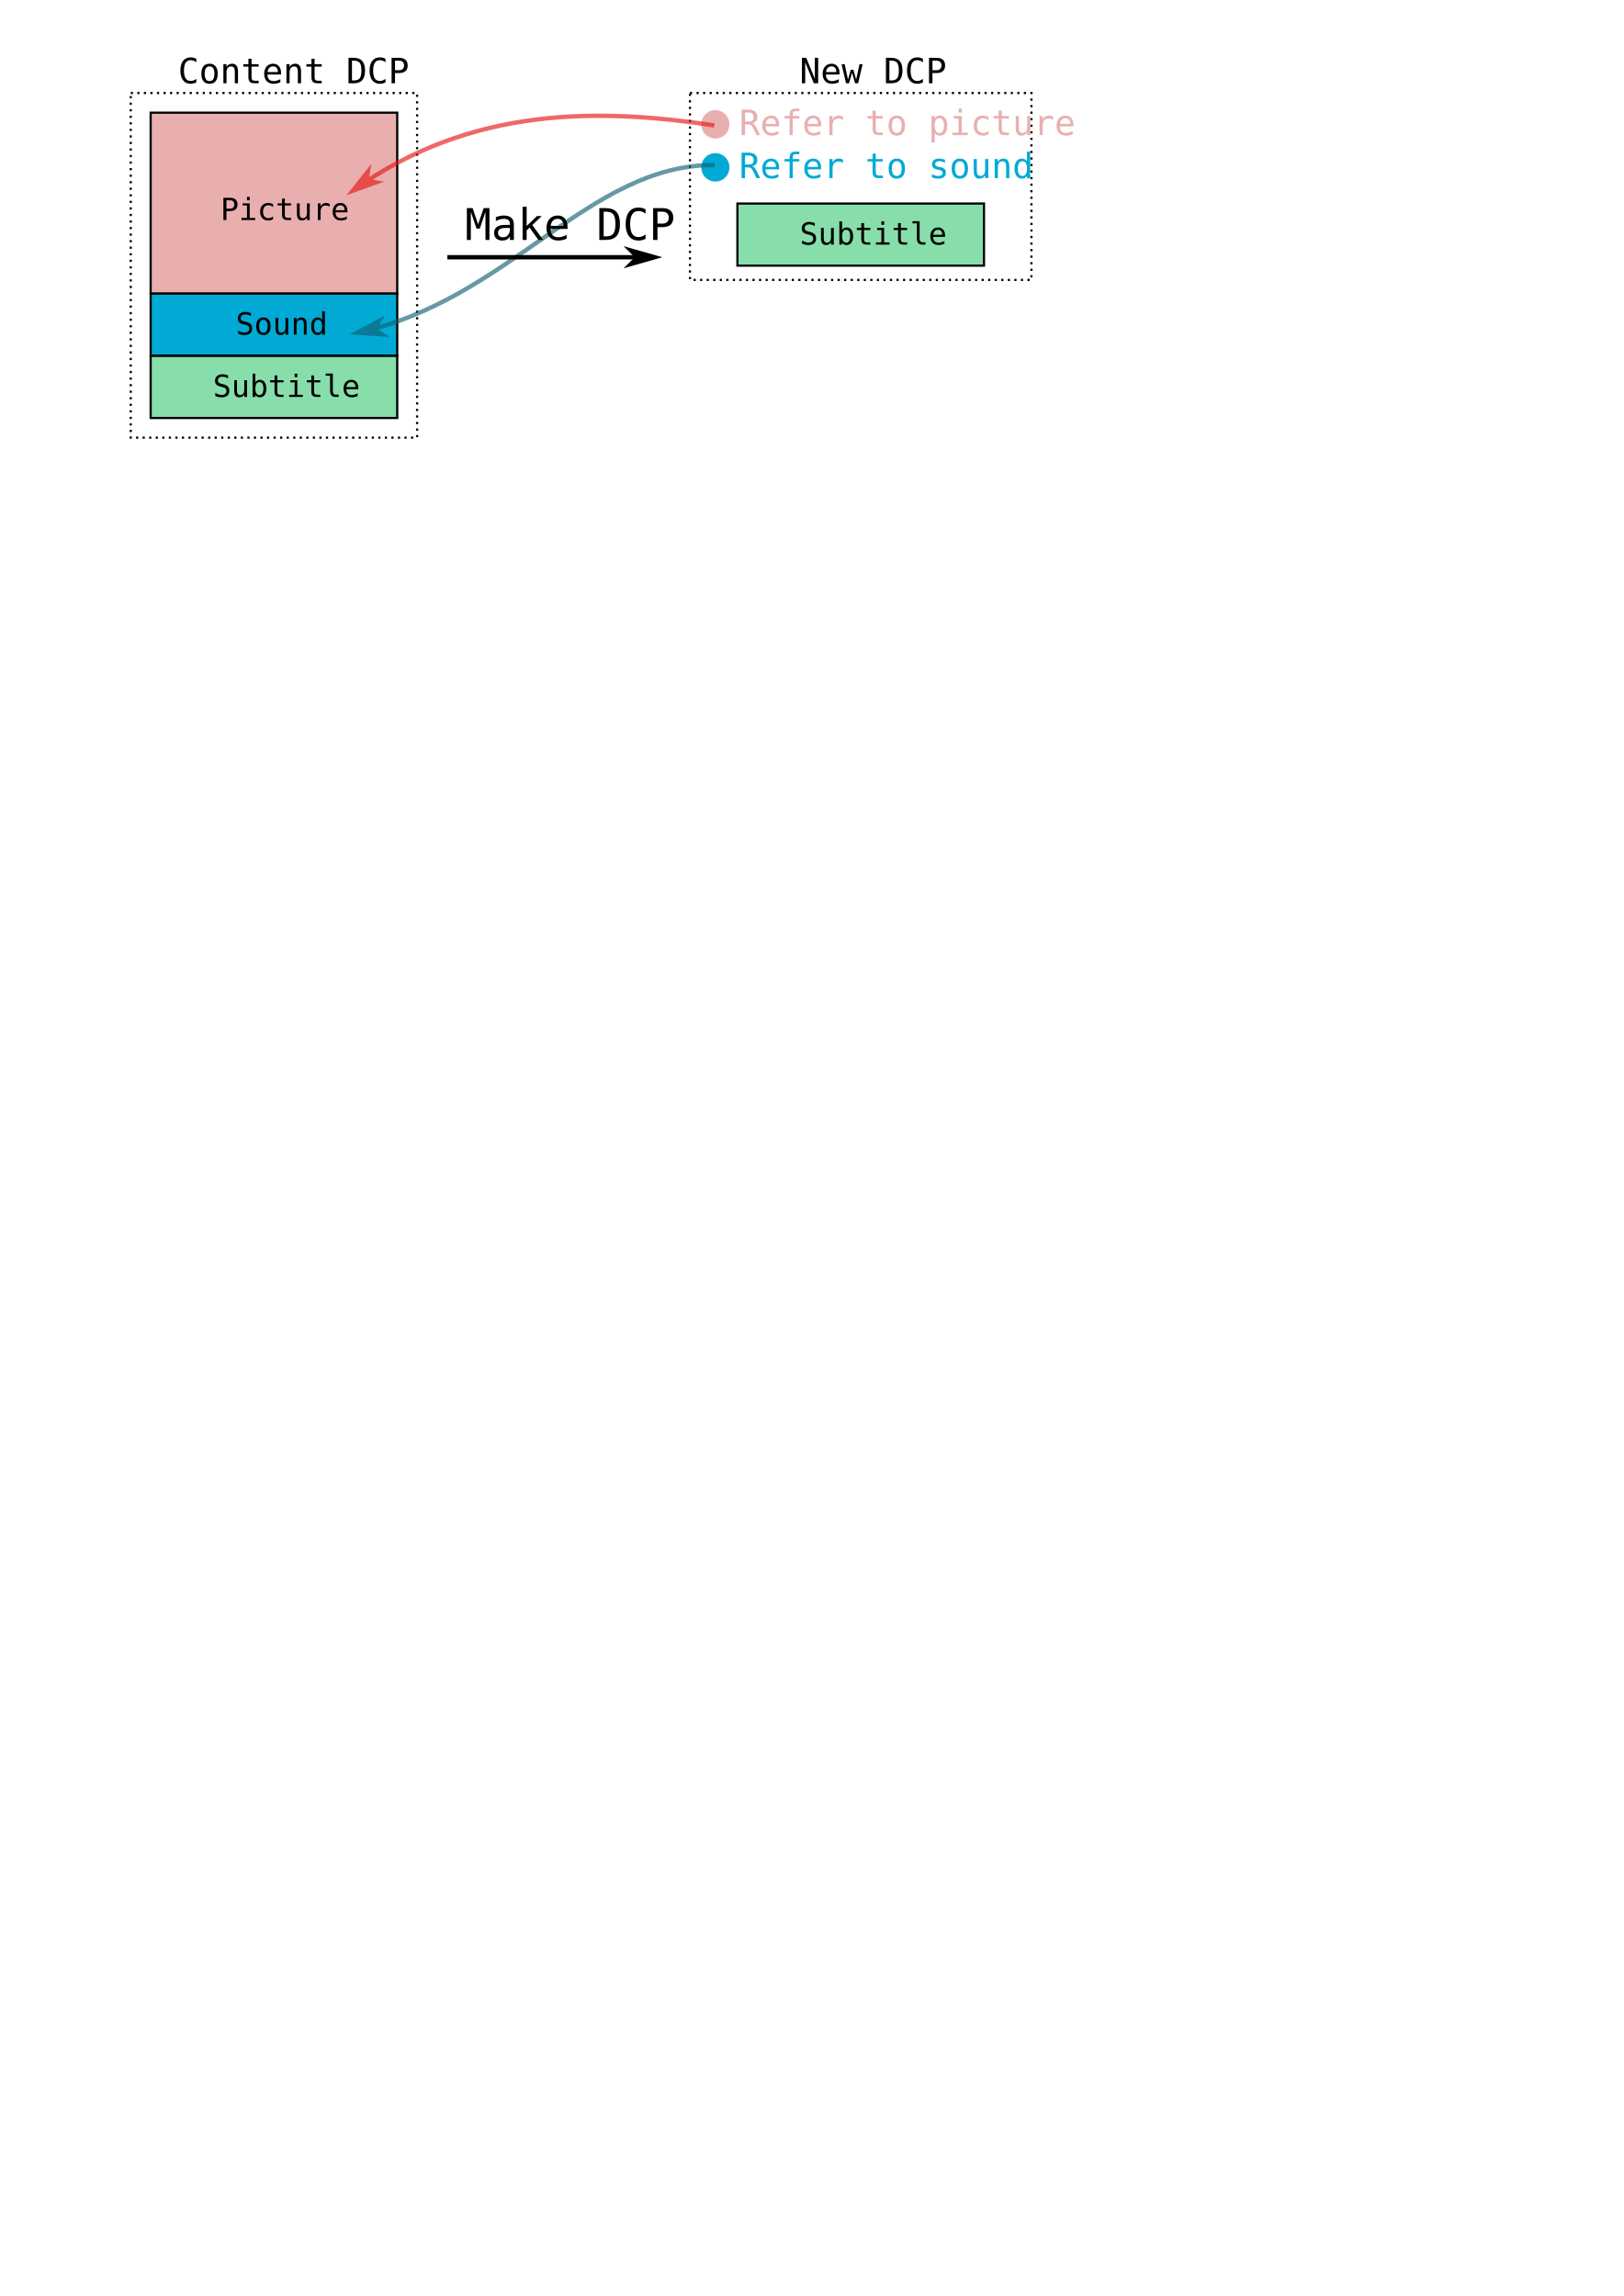
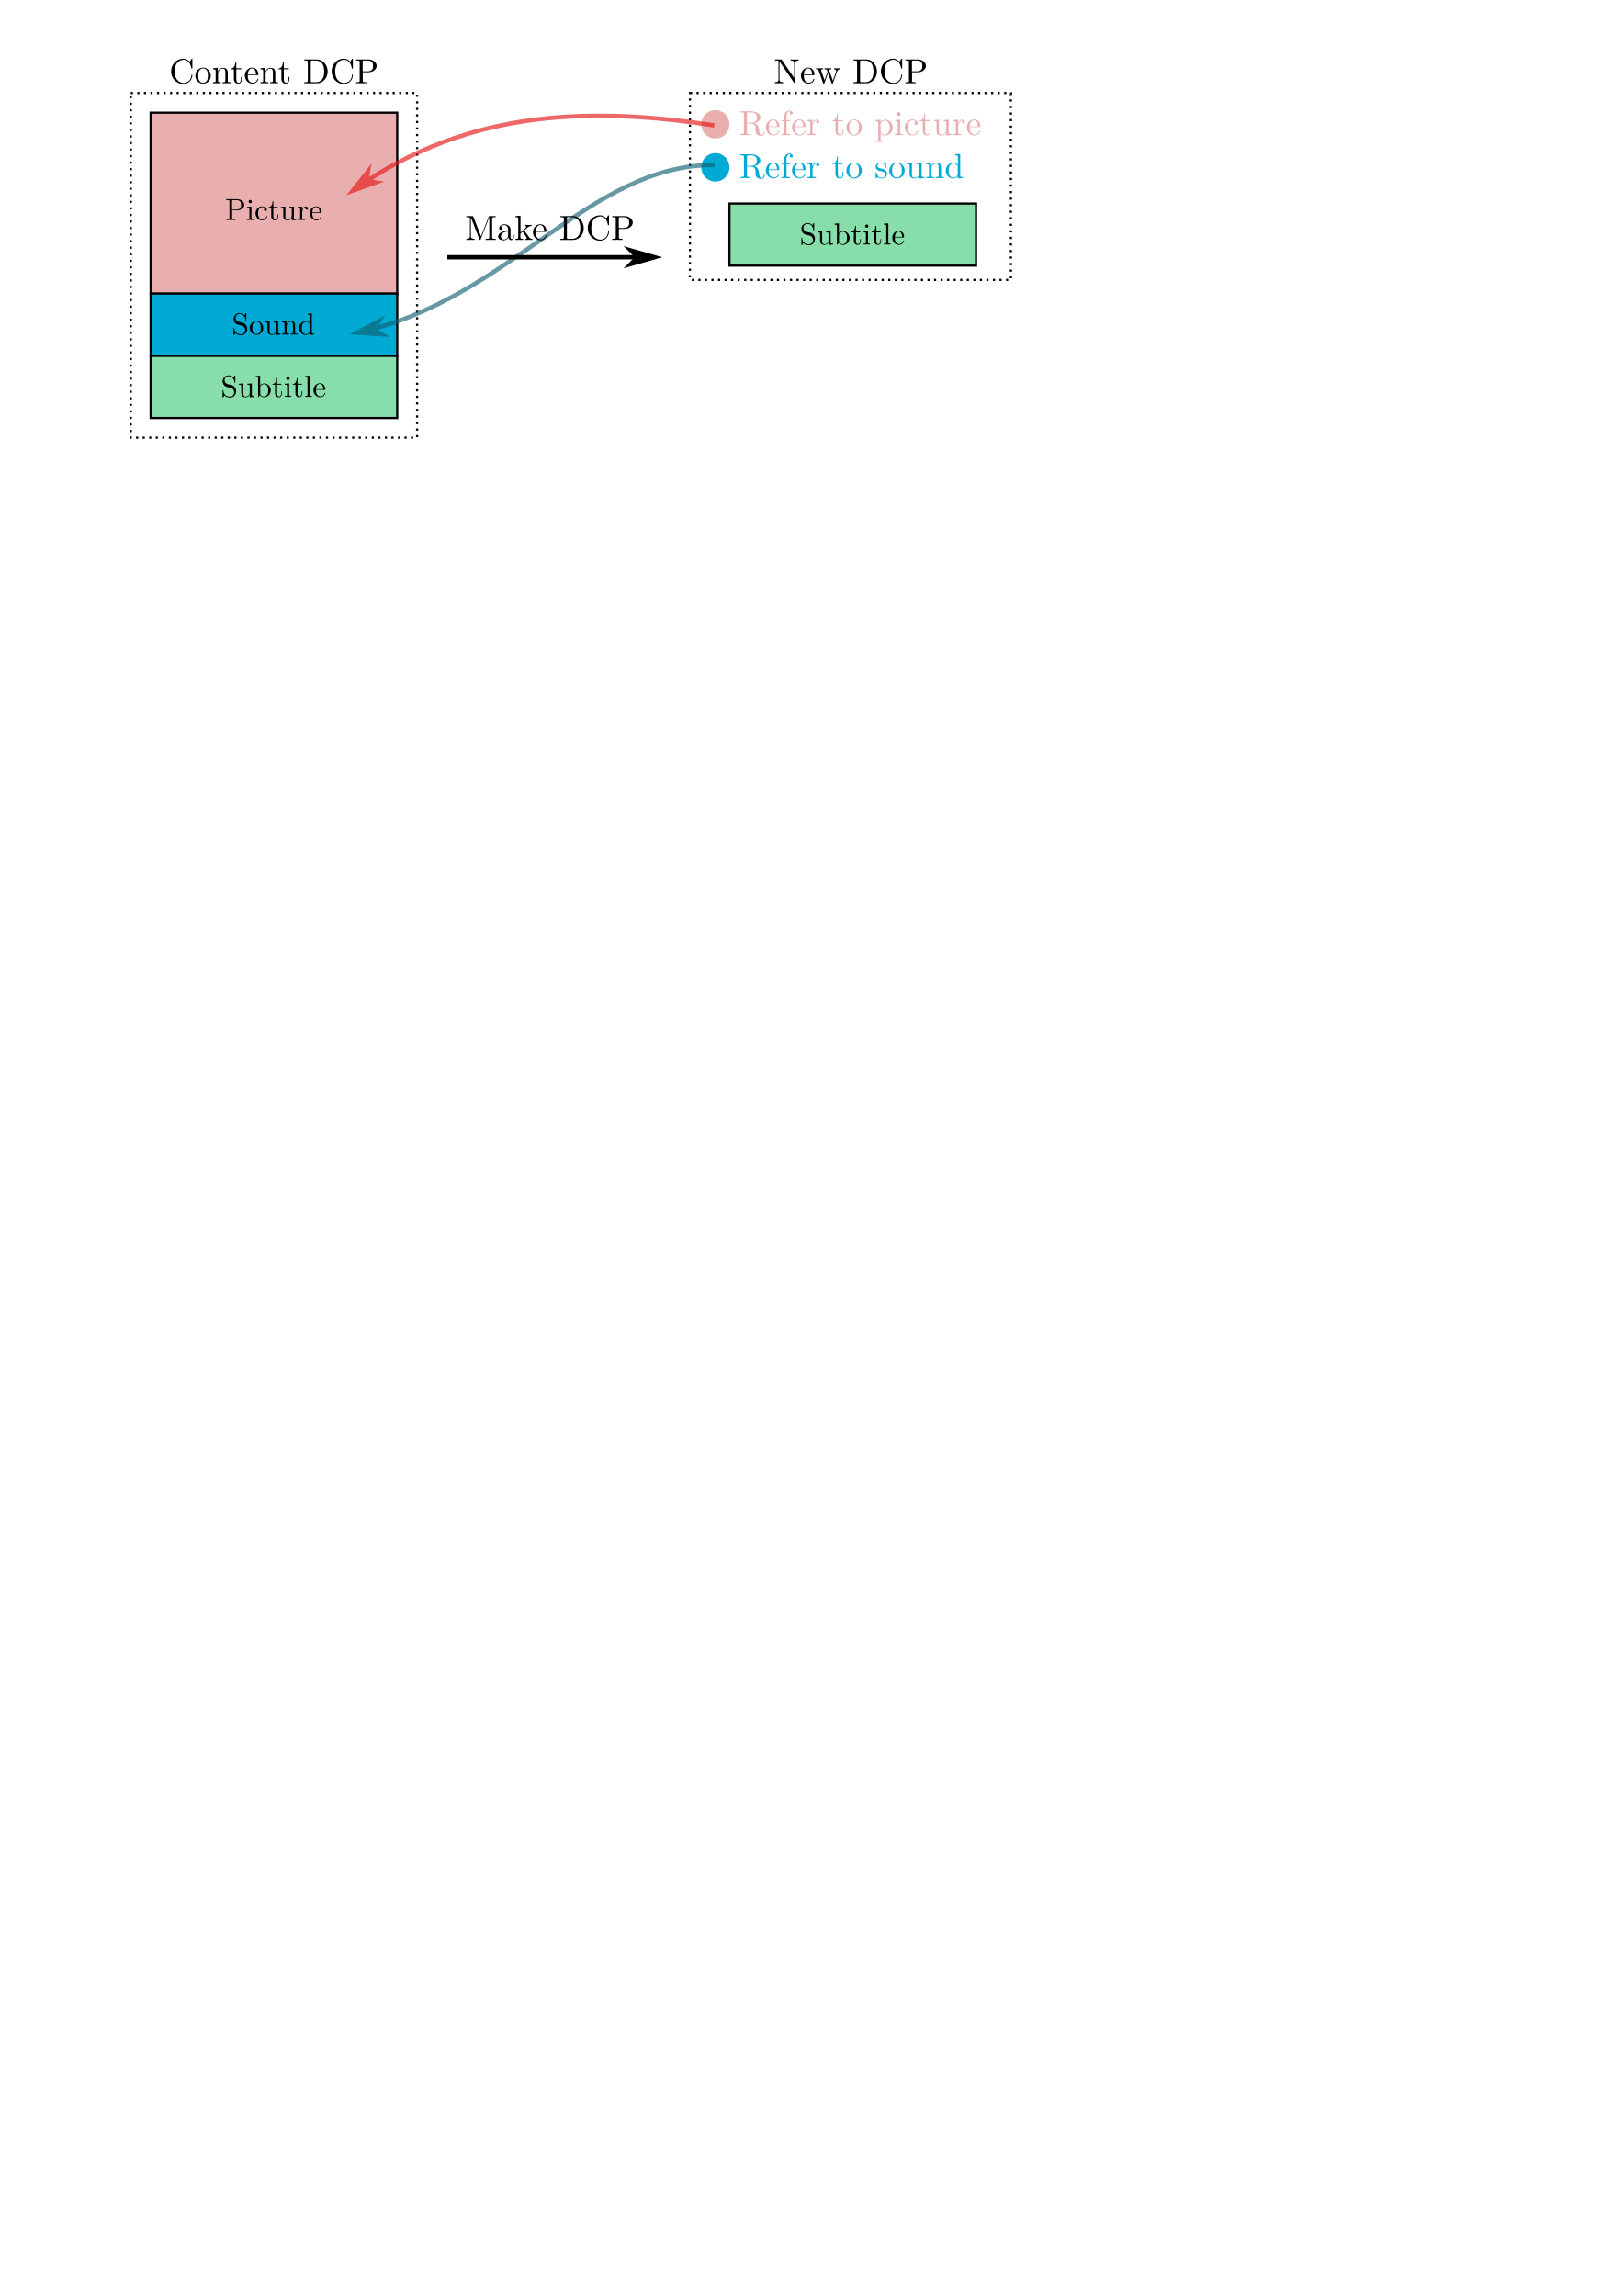
<svg xmlns="http://www.w3.org/2000/svg" xmlns:xlink="http://www.w3.org/1999/xlink" width="744.094" height="1052.362" id="svg2" version="1.1">
  <defs id="defs4">
    <linearGradient id="linearGradient5267">
      <stop style="stop-color:#000000;stop-opacity:1;" offset="0" id="stop5269" />
      <stop style="stop-color:#000000;stop-opacity:0;" offset="1" id="stop5271" />
    </linearGradient>
    <marker orient="auto" refY="0.0" refX="0.0" id="Arrow1Mend" style="overflow:visible;">
      <path id="path3997" d="M 0.0,0.0 L 5.0,-5.0 L -12.5,0.0 L 5.0,5.0 L 0.0,0.0 z " style="fill-rule:evenodd;stroke:#000000;stroke-width:1.0pt;" transform="scale(0.4) rotate(180) translate(10,0)" />
    </marker>
    <linearGradient xlink:href="#linearGradient5267" id="linearGradient5275" x1="339.12" y1="76.396" x2="450.376" y2="76.396" gradientUnits="userSpaceOnUse" />
    <marker orient="auto" refY="0.0" refX="0.0" id="Arrow1Mendd" style="overflow:visible;">
      <path id="path5857" d="M 0.0,0.0 L 5.0,-5.0 L -12.5,0.0 L 5.0,5.0 L 0.0,0.0 z " style="stroke:#e61212;stroke-width:1.0pt;fill:#e61212;fill-rule:evenodd" transform="scale(0.4) rotate(180) translate(10,0)" />
    </marker>
    <marker orient="auto" refY="0" refX="0" id="Arrow1Mendd-8" style="overflow:visible">
      <path id="path5857-5" d="M 0,0 5,-5 -12.5,0 5,5 0,0 z" style="fill:#e61212;fill-rule:evenodd;stroke:#e61212;stroke-width:1pt" transform="matrix(-0.4,0,0,-0.4,-4,0)" />
    </marker>
    <marker orient="auto" refY="0.0" refX="0.0" id="Arrow1MenddJ" style="overflow:visible;">
      <path id="path5969" d="M 0.0,0.0 L 5.0,-5.0 L -12.5,0.0 L 5.0,5.0 L 0.0,0.0 z " style="fill-rule:evenodd;stroke:#0f5e71;stroke-width:1.0pt;fill:#0f5e71" transform="scale(0.4) rotate(180) translate(10,0)" />
    </marker>
  </defs>
  <g id="layer1">
    <rect style="color:#000000;fill:#e9afaf;fill-opacity:1;stroke:#000000;stroke-width:1;stroke-linecap:butt;stroke-linejoin:miter;stroke-miterlimit:4;stroke-opacity:1;stroke-dasharray:none;stroke-dashoffset:0;marker:none;visibility:visible;display:inline;overflow:visible;enable-background:accumulate" id="rect2985" width="113" height="83" x="69.036" y="51.643" />
    <rect style="color:#000000;fill:#00aad4;fill-opacity:1;stroke:#000000;stroke-width:1;stroke-linecap:butt;stroke-linejoin:miter;stroke-miterlimit:4;stroke-opacity:1;stroke-dasharray:none;stroke-dashoffset:0;marker:none;visibility:visible;display:inline;overflow:visible;enable-background:accumulate" id="rect2985-7" width="113" height="28.471" x="69.036" y="134.555" />
    <rect style="color:#000000;fill:#87deaa;fill-opacity:1;stroke:#000000;stroke-width:1;stroke-linecap:butt;stroke-linejoin:miter;stroke-miterlimit:4;stroke-opacity:1;stroke-dasharray:none;stroke-dashoffset:0;marker:none;visibility:visible;display:inline;overflow:visible;enable-background:accumulate" id="rect2985-4" width="113" height="28.471" x="69.036" y="163.114" />
-     <text xml:space="preserve" style="font-size:14px;font-style:normal;font-variant:normal;font-weight:500;font-stretch:normal;line-height:125%;letter-spacing:0px;word-spacing:0px;fill:#000000;fill-opacity:1;stroke:none;font-family:Inconsolata;-inkscape-font-specification:Inconsolata Medium" x="101.036" y="100.859" id="text3784">
-       <tspan id="tspan3786" x="101.036" y="100.859">Picture</tspan>
+     <text xml:space="preserve" style="font-size:14px;font-style:normal;font-variant:normal;font-weight:500;font-stretch:normal;line-height:125%;letter-spacing:0px;word-spacing:0px;fill:#000000;fill-opacity:1;stroke:none;font-family:latin modern roman;-inkscape-font-specification:latin modern roman" x="103.204" y="100.859" id="text3784">
+       <tspan id="tspan3786" x="103.204" y="100.859">Picture</tspan>
    </text>
-     <text xml:space="preserve" style="font-size:14px;font-style:normal;font-variant:normal;font-weight:500;font-stretch:normal;line-height:125%;letter-spacing:0px;word-spacing:0px;fill:#000000;fill-opacity:1;stroke:none;font-family:Inconsolata;-inkscape-font-specification:Inconsolata Medium" x="108.05" y="153.354" id="text3788">
-       <tspan id="tspan3790" x="108.05" y="153.354">Sound</tspan>
+     <text xml:space="preserve" style="font-size:14px;font-style:normal;font-variant:normal;font-weight:500;font-stretch:normal;line-height:125%;letter-spacing:0px;word-spacing:0px;fill:#000000;fill-opacity:1;stroke:none;font-family:latin modern roman;-inkscape-font-specification:latin modern roman" x="106.265" y="153.354" id="text3788">
+       <tspan id="tspan3790" x="106.265" y="153.354">Sound</tspan>
    </text>
-     <text xml:space="preserve" style="font-size:14px;font-style:normal;font-variant:normal;font-weight:500;font-stretch:normal;line-height:125%;letter-spacing:0px;word-spacing:0px;fill:#000000;fill-opacity:1;stroke:none;font-family:Inconsolata;-inkscape-font-specification:Inconsolata Medium" x="97.585" y="181.921" id="text3792">
-       <tspan id="tspan3794" x="97.585" y="181.921">Subtitle</tspan>
+     <text xml:space="preserve" style="font-size:14px;font-style:normal;font-variant:normal;font-weight:500;font-stretch:normal;line-height:125%;letter-spacing:0px;word-spacing:0px;fill:#000000;fill-opacity:1;stroke:none;font-family:latin modern roman;-inkscape-font-specification:latin modern roman" x="101.225" y="181.921" id="text3792">
+       <tspan id="tspan3794" x="101.225" y="181.921">Subtitle</tspan>
    </text>
    <rect style="color:#000000;fill:none;stroke:#000000;stroke-width:1;stroke-linecap:butt;stroke-linejoin:miter;stroke-miterlimit:4;stroke-opacity:1;stroke-dasharray:1, 2;stroke-dashoffset:0;marker:none;visibility:visible;display:inline;overflow:visible;enable-background:accumulate" id="rect3807" width="131.231" height="157.972" x="59.92" y="42.628" />
-     <text xml:space="preserve" style="font-size:16px;font-style:normal;font-variant:normal;font-weight:500;font-stretch:normal;line-height:125%;letter-spacing:0px;word-spacing:0px;fill:#000000;fill-opacity:1;stroke:none;font-family:Inconsolata;-inkscape-font-specification:Inconsolata Medium" x="81.576" y="38.171" id="text3821">
-       <tspan id="tspan3823" x="81.576" y="38.171">Content DCP</tspan>
+     <text xml:space="preserve" style="font-size:16px;font-style:normal;font-variant:normal;font-weight:500;font-stretch:normal;line-height:125%;letter-spacing:0px;word-spacing:0px;fill:#000000;fill-opacity:1;stroke:none;font-family:latin modern roman;-inkscape-font-specification:latin modern roman" x="77.518" y="38.171" id="text3821">
+       <tspan id="tspan3823" x="77.518" y="38.171">Content DCP</tspan>
    </text>
-     <g id="g4604" transform="translate(12.62788,43.57851)">
-       <rect y="49.711" x="325.307" height="28.471" width="113" id="rect2985-4-7" style="color:#000000;fill:#87deaa;fill-opacity:1;stroke:#000000;stroke-width:1;stroke-linecap:butt;stroke-linejoin:miter;stroke-miterlimit:4;stroke-opacity:1;stroke-dasharray:none;stroke-dashoffset:0;marker:none;visibility:visible;display:inline;overflow:visible;enable-background:accumulate" />
-       <text id="text3792-5" y="68.518" x="353.856" style="font-size:14px;font-style:normal;font-variant:normal;font-weight:500;font-stretch:normal;line-height:125%;letter-spacing:0px;word-spacing:0px;fill:#000000;fill-opacity:1;stroke:none;font-family:Inconsolata;-inkscape-font-specification:Inconsolata Medium" xml:space="preserve">
-         <tspan y="68.518" x="353.856" id="tspan3794-2">Subtitle</tspan>
-       </text>
-     </g>
-     <rect style="color:#000000;fill:none;stroke:#000000;stroke-width:1;stroke-linecap:butt;stroke-linejoin:miter;stroke-miterlimit:4;stroke-opacity:1;stroke-dasharray:1, 2;stroke-dashoffset:0;marker:none;visibility:visible;display:inline;overflow:visible;enable-background:accumulate" id="rect3807-6" width="156.486" height="85.671" x="316.192" y="42.628" />
-     <text xml:space="preserve" style="font-size:16px;font-style:normal;font-variant:normal;font-weight:500;font-stretch:normal;line-height:125%;letter-spacing:0px;word-spacing:0px;fill:#000000;fill-opacity:1;stroke:none;font-family:Inconsolata;-inkscape-font-specification:Inconsolata Medium" x="366.395" y="38.171" id="text3821-6">
-       <tspan id="tspan3823-0" x="366.395" y="38.171">New DCP</tspan>
+     <rect style="color:#000000;fill:#87deaa;fill-opacity:1;stroke:#000000;stroke-width:1;stroke-linecap:butt;stroke-linejoin:miter;stroke-miterlimit:4;stroke-opacity:1;stroke-dasharray:none;stroke-dashoffset:0;marker:none;visibility:visible;display:inline;overflow:visible;enable-background:accumulate" id="rect2985-4-7" width="113" height="28.471" x="334.295" y="93.29" />
+     <text xml:space="preserve" style="font-size:14px;font-style:normal;font-variant:normal;font-weight:500;font-stretch:normal;line-height:125%;letter-spacing:0px;word-spacing:0px;fill:#000000;fill-opacity:1;stroke:none;font-family:latin modern roman;-inkscape-font-specification:latin modern roman" x="366.484" y="112.096" id="text3792-5">
+       <tspan id="tspan3794-2" x="366.484" y="112.096">Subtitle</tspan>
    </text>
-     <text xml:space="preserve" style="font-size:16px;font-style:normal;font-variant:normal;font-weight:500;font-stretch:normal;line-height:125%;letter-spacing:0px;word-spacing:0px;color:#000000;fill:#e9afaf;fill-opacity:1;fill-rule:nonzero;stroke:none;stroke-width:1;marker:none;visibility:visible;display:inline;overflow:visible;enable-background:accumulate;font-family:Inconsolata;-inkscape-font-specification:Inconsolata Medium" x="338.724" y="61.941" id="text4609">
+     <rect style="color:#000000;fill:none;stroke:#000000;stroke-width:1;stroke-linecap:butt;stroke-linejoin:miter;stroke-miterlimit:4;stroke-opacity:1;stroke-dasharray:1, 2;stroke-dashoffset:0;marker:none;visibility:visible;display:inline;overflow:visible;enable-background:accumulate" id="rect3807-6" width="147.077" height="85.671" x="316.192" y="42.628" />
+     <text xml:space="preserve" style="font-size:16px;font-style:normal;font-variant:normal;font-weight:500;font-stretch:normal;line-height:125%;letter-spacing:0px;word-spacing:0px;fill:#000000;fill-opacity:1;stroke:none;font-family:latin modern roman;-inkscape-font-specification:latin modern roman" x="354.584" y="38.171" id="text3821-6">
+       <tspan id="tspan3823-0" x="354.584" y="38.171">New DCP</tspan>
+     </text>
+     <text xml:space="preserve" style="font-size:16px;font-style:normal;font-variant:normal;font-weight:500;font-stretch:normal;line-height:125%;letter-spacing:0px;word-spacing:0px;color:#000000;fill:#e9afaf;fill-opacity:1;fill-rule:nonzero;stroke:none;stroke-width:1;marker:none;visibility:visible;display:inline;overflow:visible;enable-background:accumulate;font-family:latin modern roman;-inkscape-font-specification:latin modern roman" x="338.724" y="61.941" id="text4609">
      <tspan id="tspan4611" x="338.724" y="61.941">Refer to picture</tspan>
    </text>
    <path style="color:#000000;fill:#e9afaf;fill-opacity:1;fill-rule:nonzero;stroke:none;stroke-width:1;marker:none;visibility:visible;display:inline;overflow:visible;enable-background:accumulate" id="path4675" d="m 237.206,189.21 a 6.438,6.438 0 1 1 -12.875,0 6.438,6.438 0 1 1 12.875,0 z" transform="translate(97.06123,-132.2212)" />
-     <text xml:space="preserve" style="font-size:16px;font-style:normal;font-variant:normal;font-weight:500;font-stretch:normal;line-height:125%;letter-spacing:0px;word-spacing:0px;color:#000000;fill:#00aad4;fill-opacity:1;fill-rule:nonzero;stroke:none;stroke-width:1;marker:none;visibility:visible;display:inline;overflow:visible;enable-background:accumulate;font-family:Inconsolata;-inkscape-font-specification:Inconsolata Medium;stroke-linecap:butt;stroke-linejoin:miter;stroke-miterlimit:4;stroke-opacity:1;stroke-dasharray:none;stroke-dashoffset:0" x="338.724" y="81.652" id="text4609-1">
-       <tspan id="tspan4611-6" x="338.724" y="81.652" style="fill-opacity:1;fill:#00aad4;stroke:none;color:#000000;fill-rule:nonzero;stroke-width:1;stroke-linecap:butt;stroke-linejoin:miter;stroke-miterlimit:4;stroke-opacity:1;stroke-dasharray:none;stroke-dashoffset:0;marker:none;visibility:visible;display:inline;overflow:visible;enable-background:accumulate">Refer to sound</tspan>
+     <text xml:space="preserve" style="font-size:16px;font-style:normal;font-variant:normal;font-weight:500;font-stretch:normal;line-height:125%;letter-spacing:0px;word-spacing:0px;color:#000000;fill:#00aad4;fill-opacity:1;fill-rule:nonzero;stroke:none;stroke-width:1;marker:none;visibility:visible;display:inline;overflow:visible;enable-background:accumulate;font-family:latin modern roman;-inkscape-font-specification:latin modern roman;stroke-linecap:butt;stroke-linejoin:miter;stroke-miterlimit:4;stroke-opacity:1;stroke-dasharray:none;stroke-dashoffset:0" x="338.724" y="81.652" id="text4609-1">
+       <tspan id="tspan4611-6" x="338.724" y="81.652" style="fill-opacity:1;fill:#00aad4;stroke:none;color:#000000;fill-rule:nonzero;stroke-width:1;stroke-linecap:butt;stroke-linejoin:miter;stroke-miterlimit:4;stroke-opacity:1;stroke-dasharray:none;stroke-dashoffset:0;marker:none;visibility:visible;display:inline;overflow:visible;enable-background:accumulate;-inkscape-font-specification:latin modern roman;font-family:latin modern roman">Refer to sound</tspan>
    </text>
    <path style="color:#000000;fill:#00aad4;fill-opacity:1;fill-rule:nonzero;stroke:none;stroke-width:1;marker:none;visibility:visible;display:inline;overflow:visible;enable-background:accumulate;stroke-linecap:butt;stroke-linejoin:miter;stroke-miterlimit:4;stroke-opacity:1;stroke-dasharray:none;stroke-dashoffset:0" id="path4675-5" d="m 237.206,189.21 a 6.438,6.438 0 1 1 -12.875,0 6.438,6.438 0 1 1 12.875,0 z" transform="translate(97.06123,-112.5107)" />
    <path style="opacity:0.636;fill:none;stroke:#e61212;stroke-width:2;stroke-linecap:butt;stroke-linejoin:miter;stroke-miterlimit:4;stroke-opacity:1;stroke-dasharray:none;marker-start:none;marker-mid:none;marker-end:url(#Arrow1Mendd)" d="M 327.334,57.485 C 275.44,49.689 216.182,48.278 161.934,87.197" id="path5300" />
    <path style="opacity:0.636;fill:none;stroke:#0f5e71;stroke-width:2;stroke-linecap:butt;stroke-linejoin:miter;stroke-miterlimit:4;stroke-opacity:1;stroke-dasharray:none;marker-start:none;marker-mid:none;marker-end:url(#Arrow1MenddJ)" d="M 327.491,75.634 C 269.654,75.266 233.176,137.738 164.071,152.391" id="path5300-9" />
    <path style="fill:none;stroke:#000000;stroke-width:2;stroke-linecap:butt;stroke-linejoin:miter;stroke-opacity:1;stroke-miterlimit:4;stroke-dasharray:none;marker-end:url(#Arrow1Mend)" d="m 205.017,117.9 c 2.971,0 94.585,0 94.585,0" id="path3982" />
-     <text xml:space="preserve" style="font-size:20px;font-style:normal;font-variant:normal;font-weight:500;font-stretch:normal;line-height:125%;letter-spacing:0px;word-spacing:0px;fill:#000000;fill-opacity:1;stroke:none;font-family:Inconsolata;-inkscape-font-specification:Inconsolata Medium" x="213.11" y="109.977" id="text4428">
+     <text xml:space="preserve" style="font-size:16px;font-style:normal;font-variant:normal;font-weight:500;font-stretch:normal;line-height:125%;letter-spacing:0px;word-spacing:0px;fill:#000000;fill-opacity:1;stroke:none;font-family:latin modern roman;-inkscape-font-specification:latin modern roman" x="213.11" y="109.977" id="text4428">
      <tspan id="tspan4430" x="213.11" y="109.977">Make DCP</tspan>
    </text>
  </g>
</svg>
